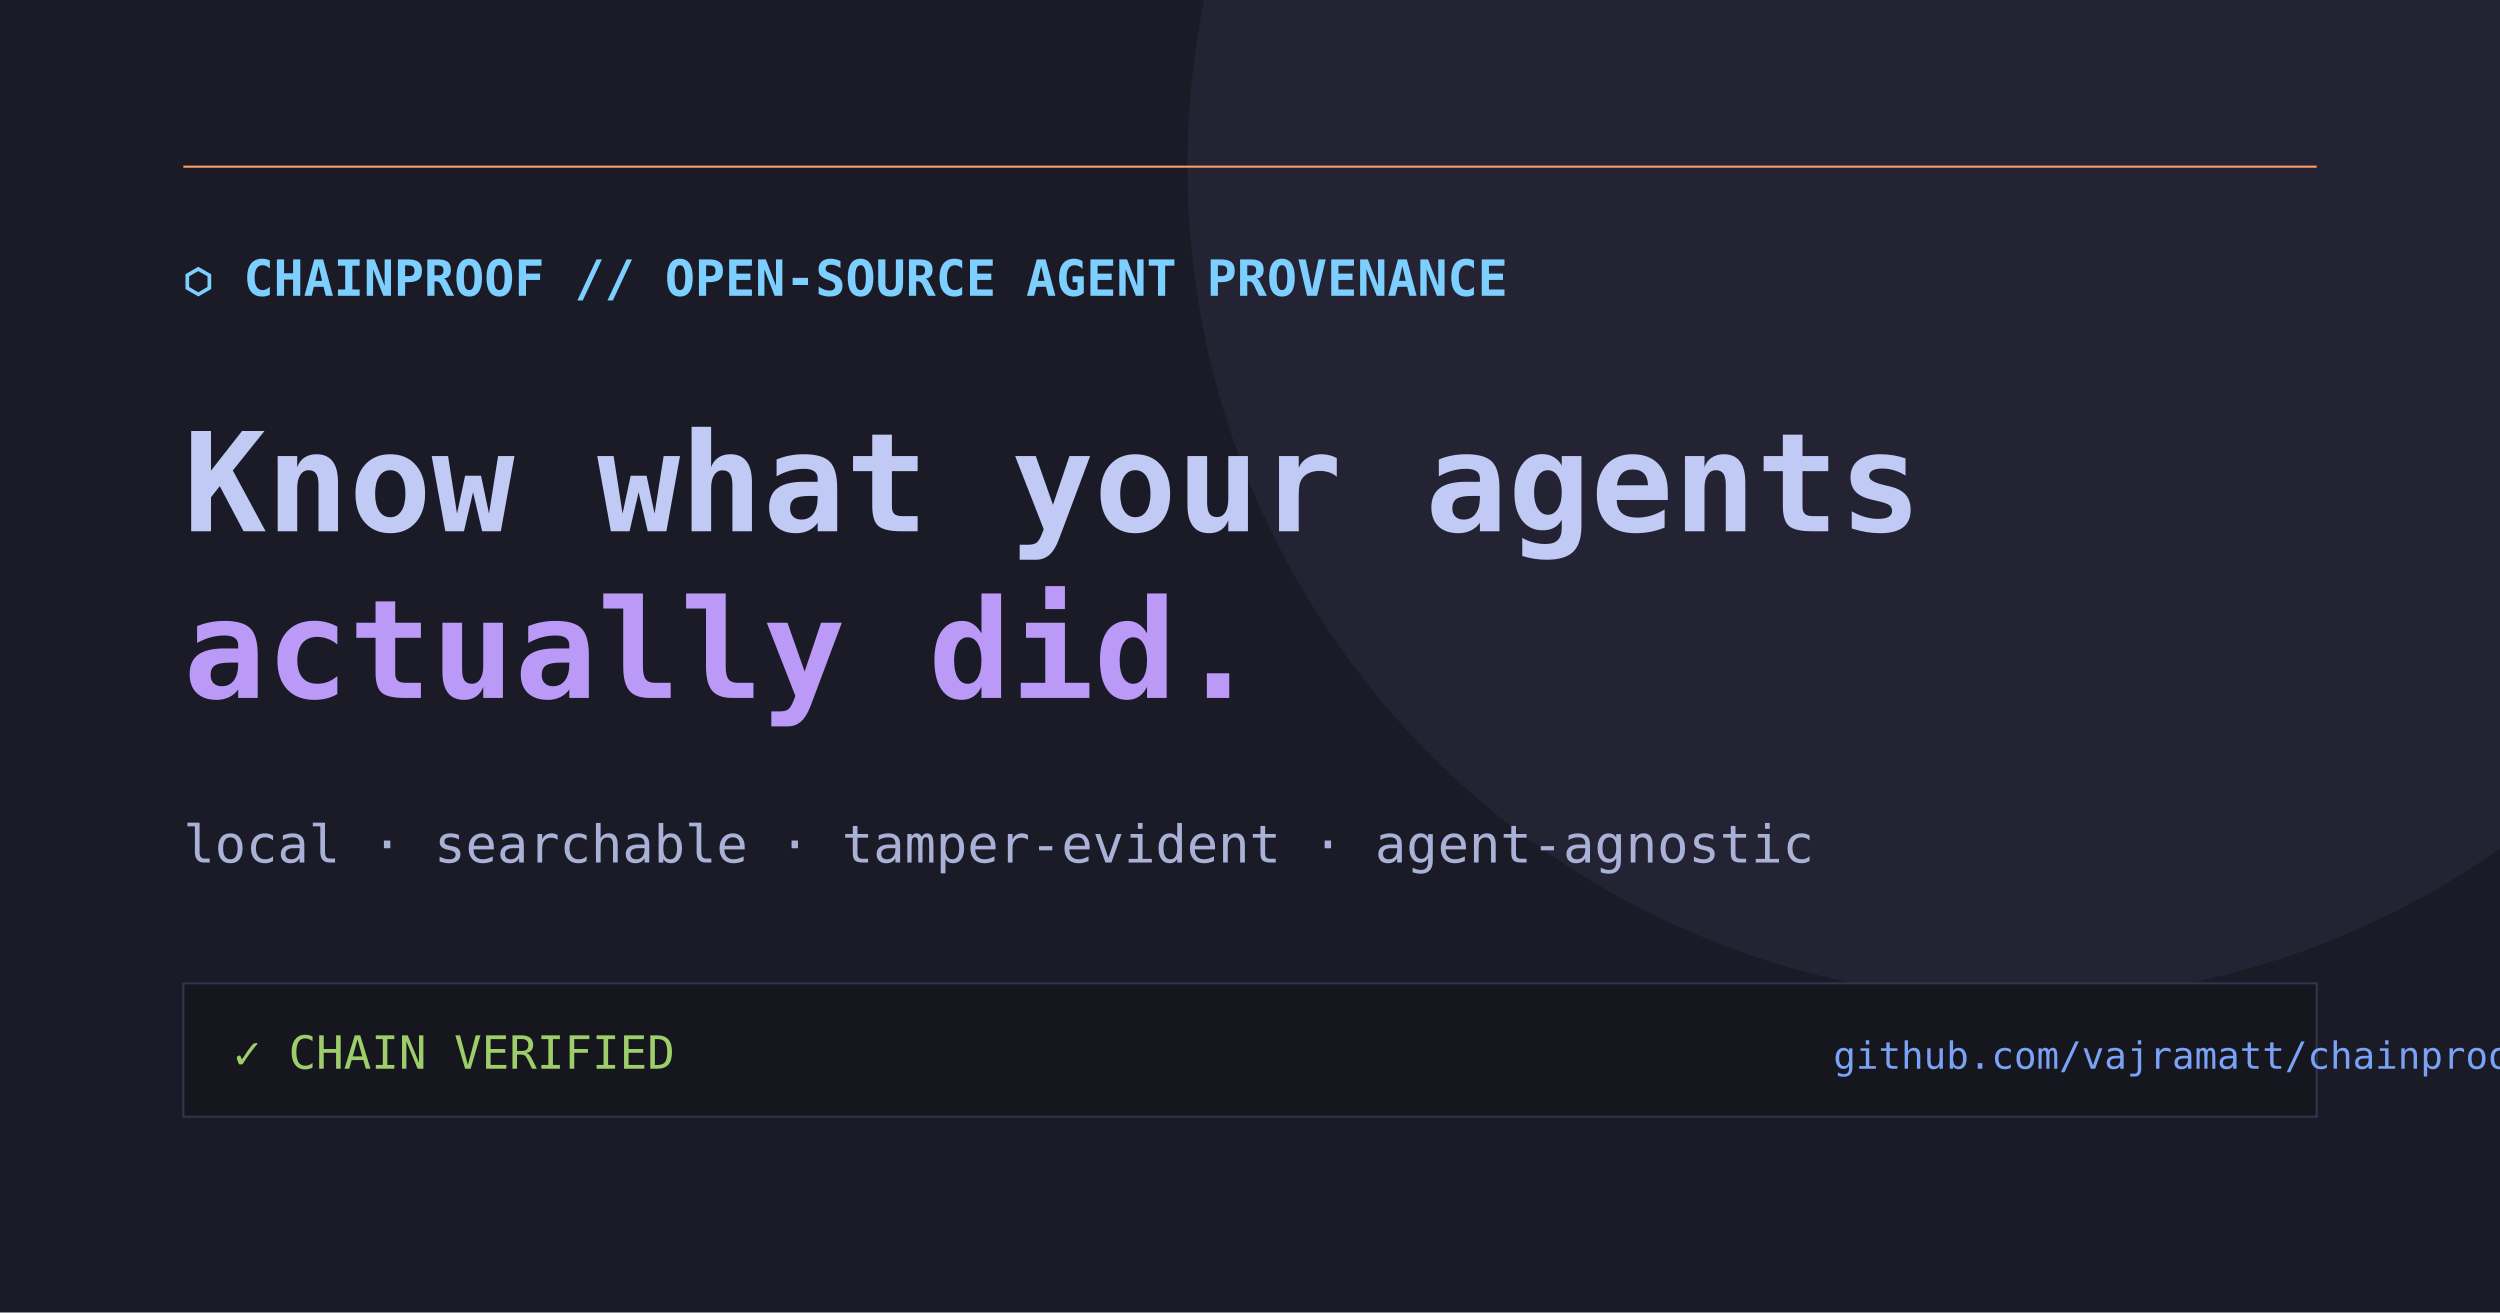
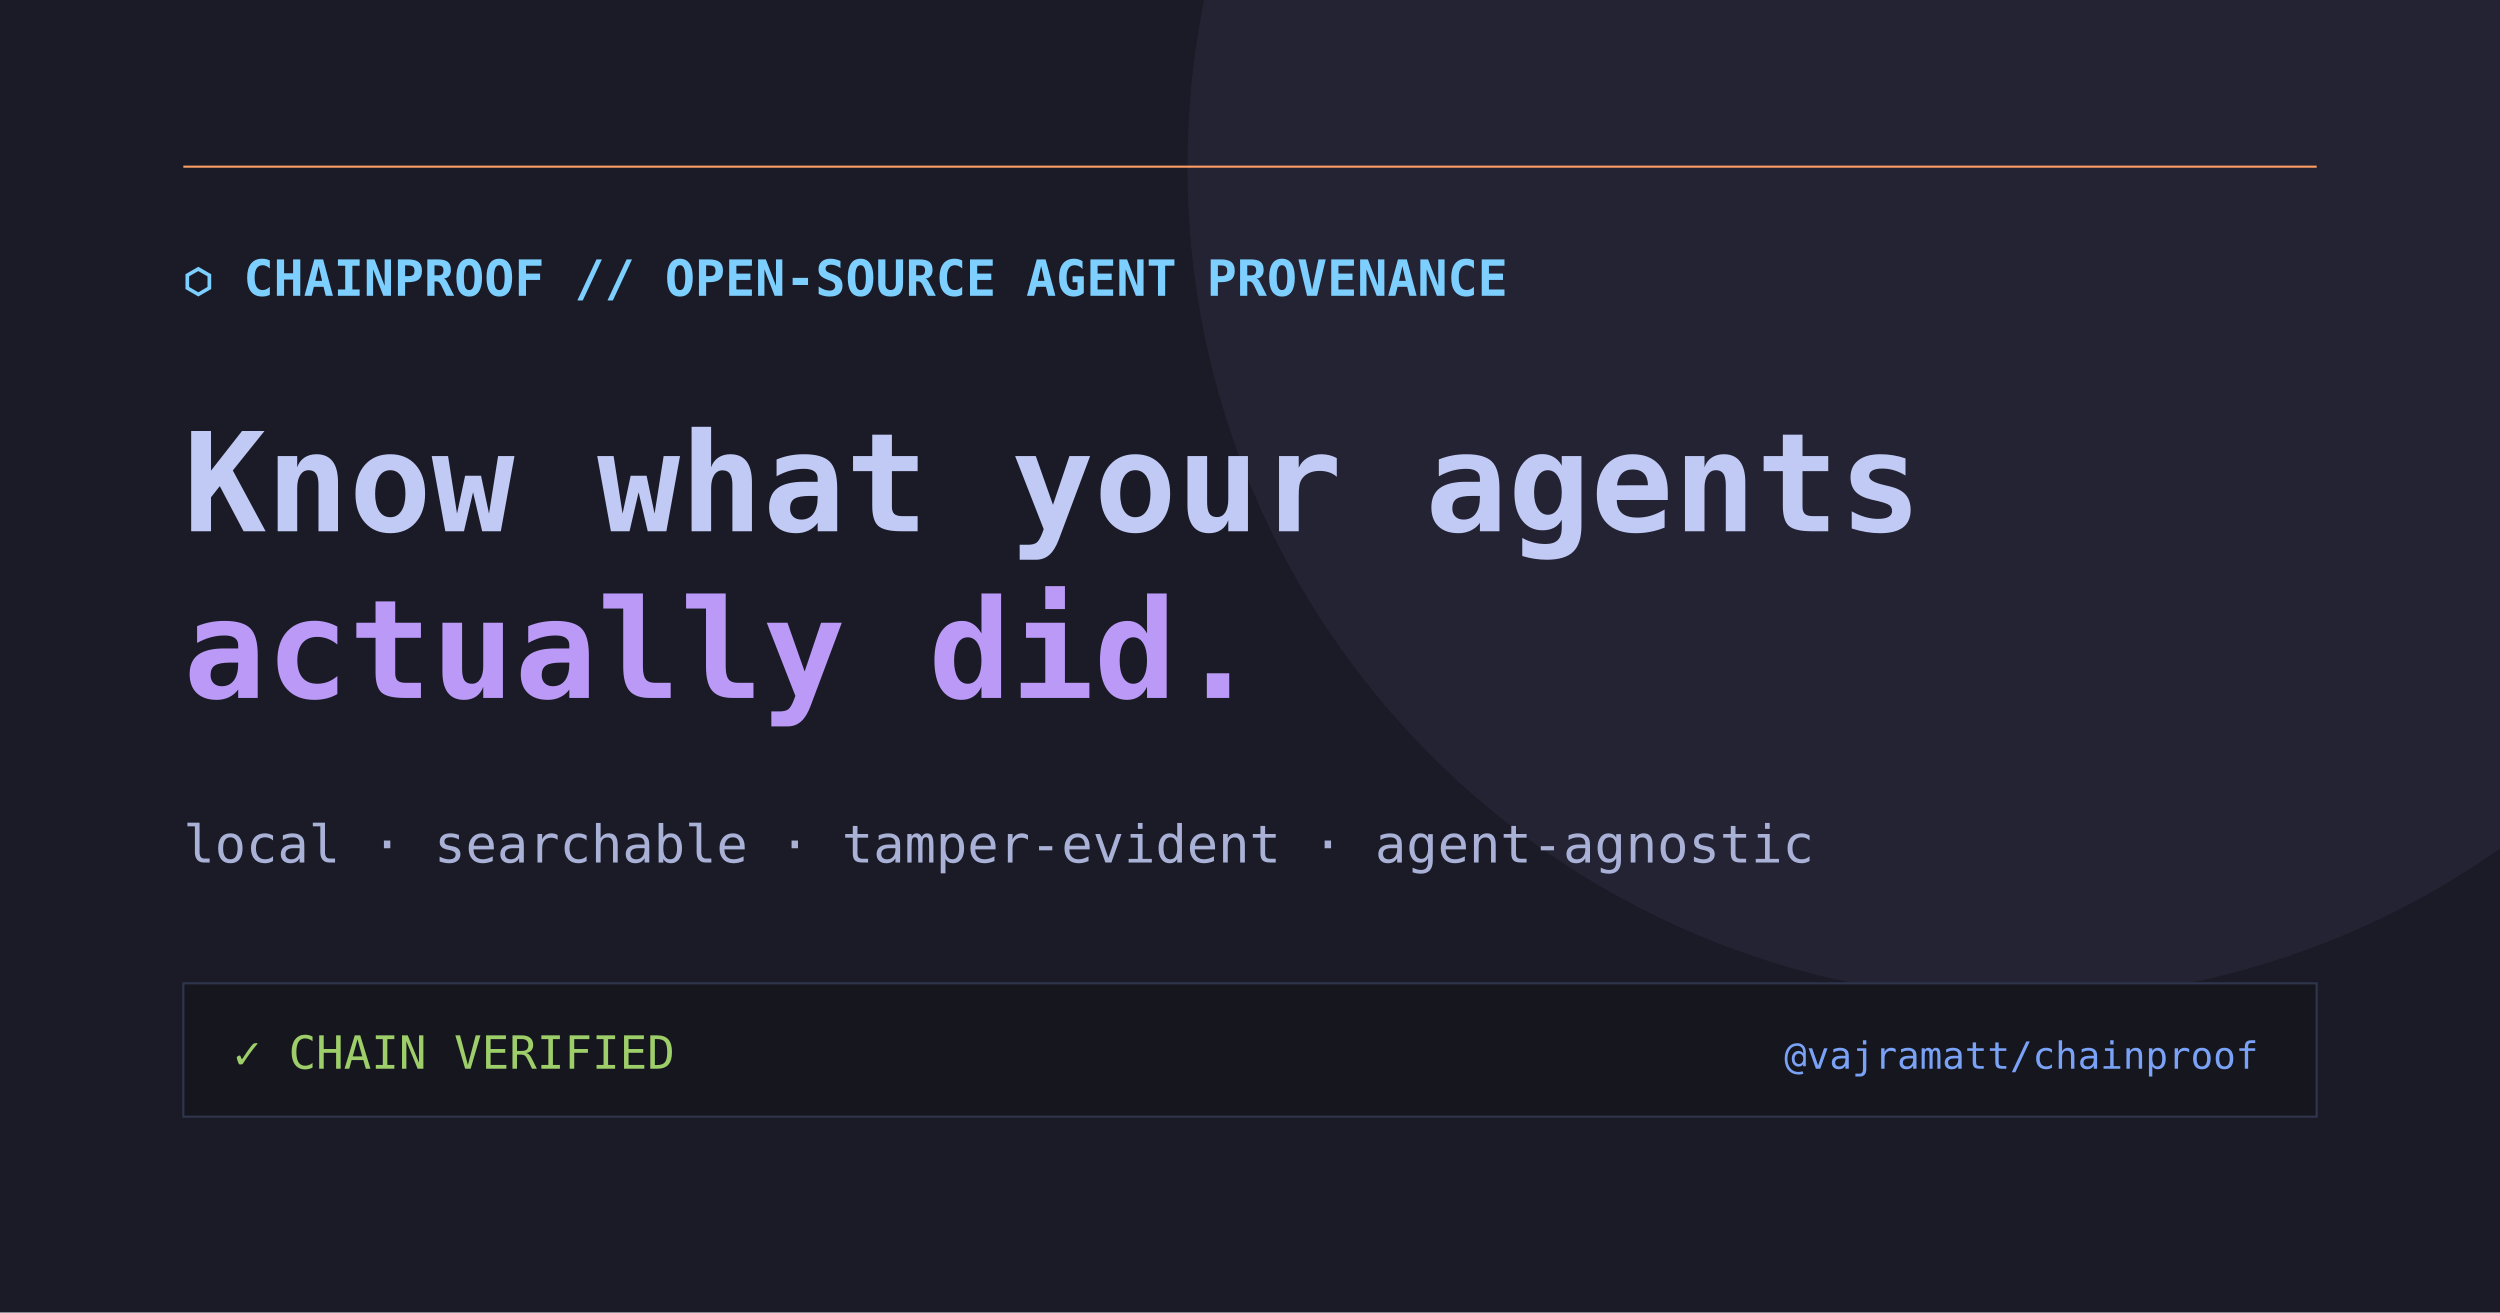
<svg xmlns="http://www.w3.org/2000/svg" width="1200" height="630" viewBox="0 0 1200 630">
  <rect width="1200" height="630" fill="#1a1b26" />
  <circle cx="970" cy="80" r="400" fill="#bb9af7" opacity=".07" />
  <path d="M88 80h1024" stroke="#ff9e64" />
  <g font-family="ui-monospace,monospace">
    <text x="88" y="142" fill="#7dcfff" font-size="24" font-weight="700">⬡ CHAINPROOF  // OPEN-SOURCE AGENT PROVENANCE</text>
    <text x="88" y="255" fill="#c0caf5" font-size="66" font-weight="700">Know what your agents</text>
    <text x="88" y="335" fill="#bb9af7" font-size="66" font-weight="700">actually did.</text>
    <text x="88" y="414" fill="#a9b1d6" font-size="25">local · searchable · tamper-evident · agent-agnostic</text>
    <rect x="88" y="472" width="1024" height="64" fill="#16161e" stroke="#2f354d" />
    <text x="112" y="513" fill="#9ece6a" font-size="22">✓ CHAIN VERIFIED</text>
-     <text x="880" y="513" fill="#7aa2f7" font-size="18">github.com/vajramatt/chainproof</text>
+     <text x="1084" y="513" fill="#7aa2f7" font-size="18" text-anchor="end">@vajramatt/chainproof</text>
  </g>
</svg>
